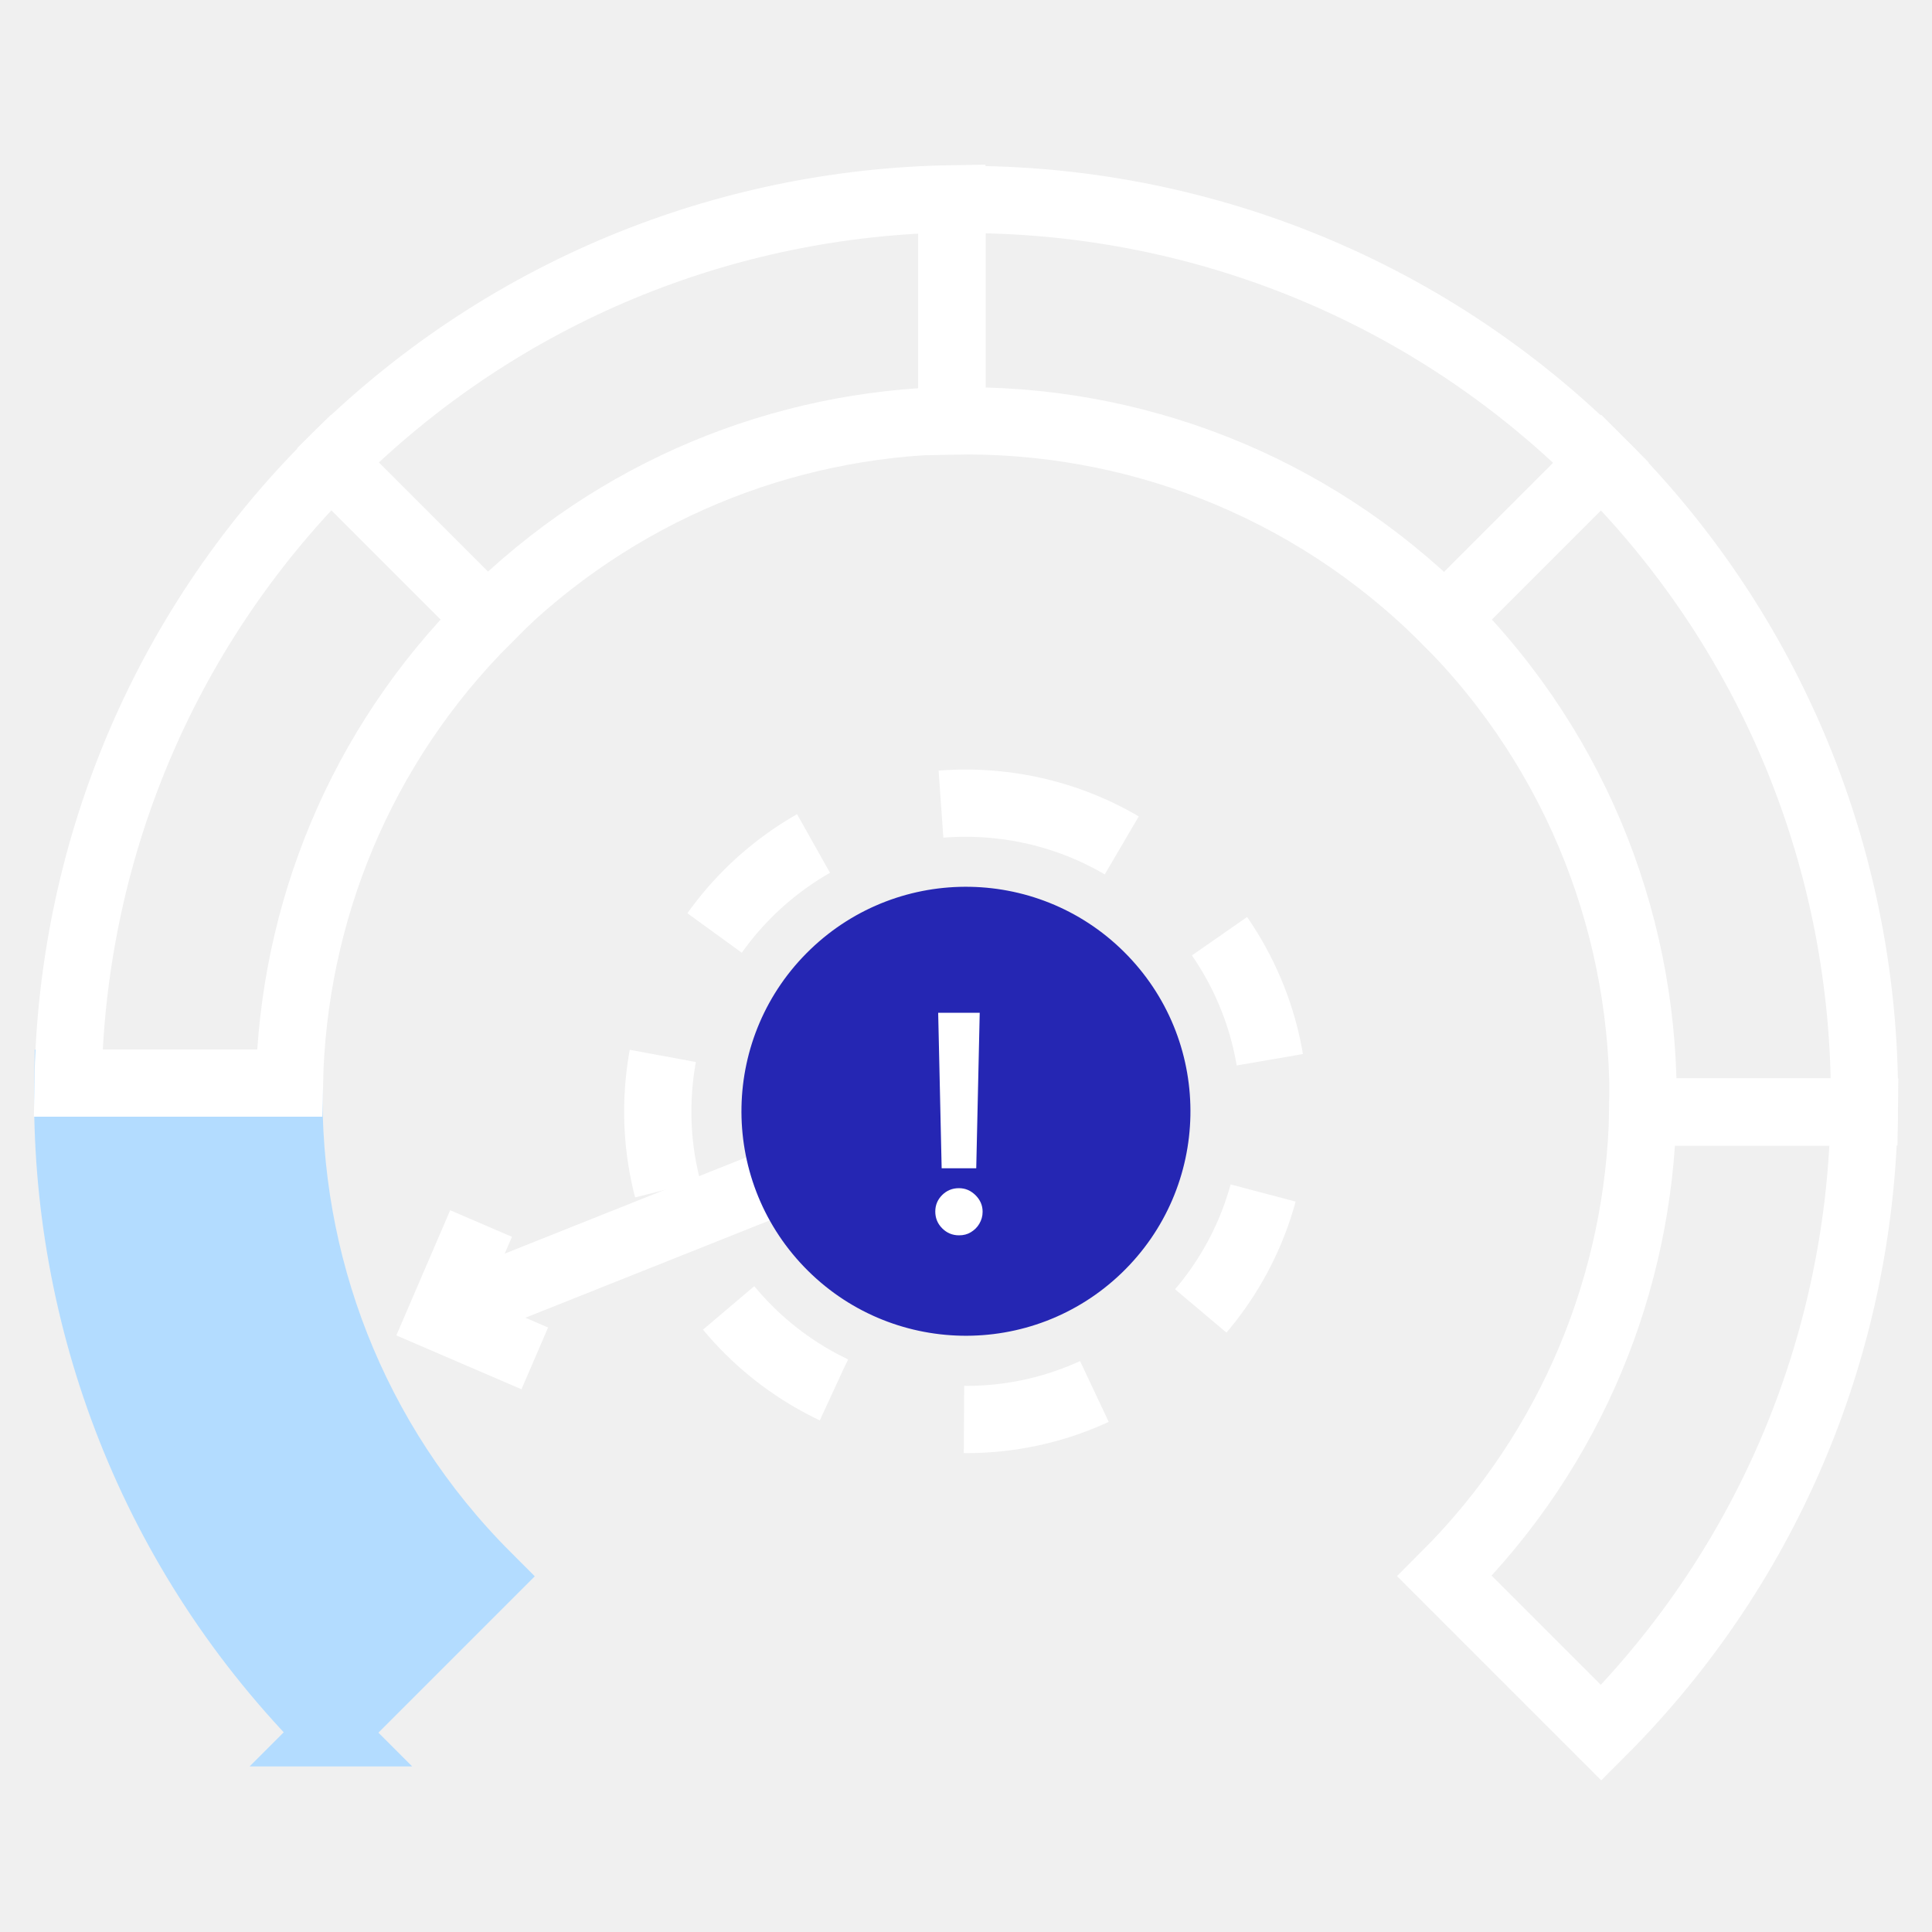
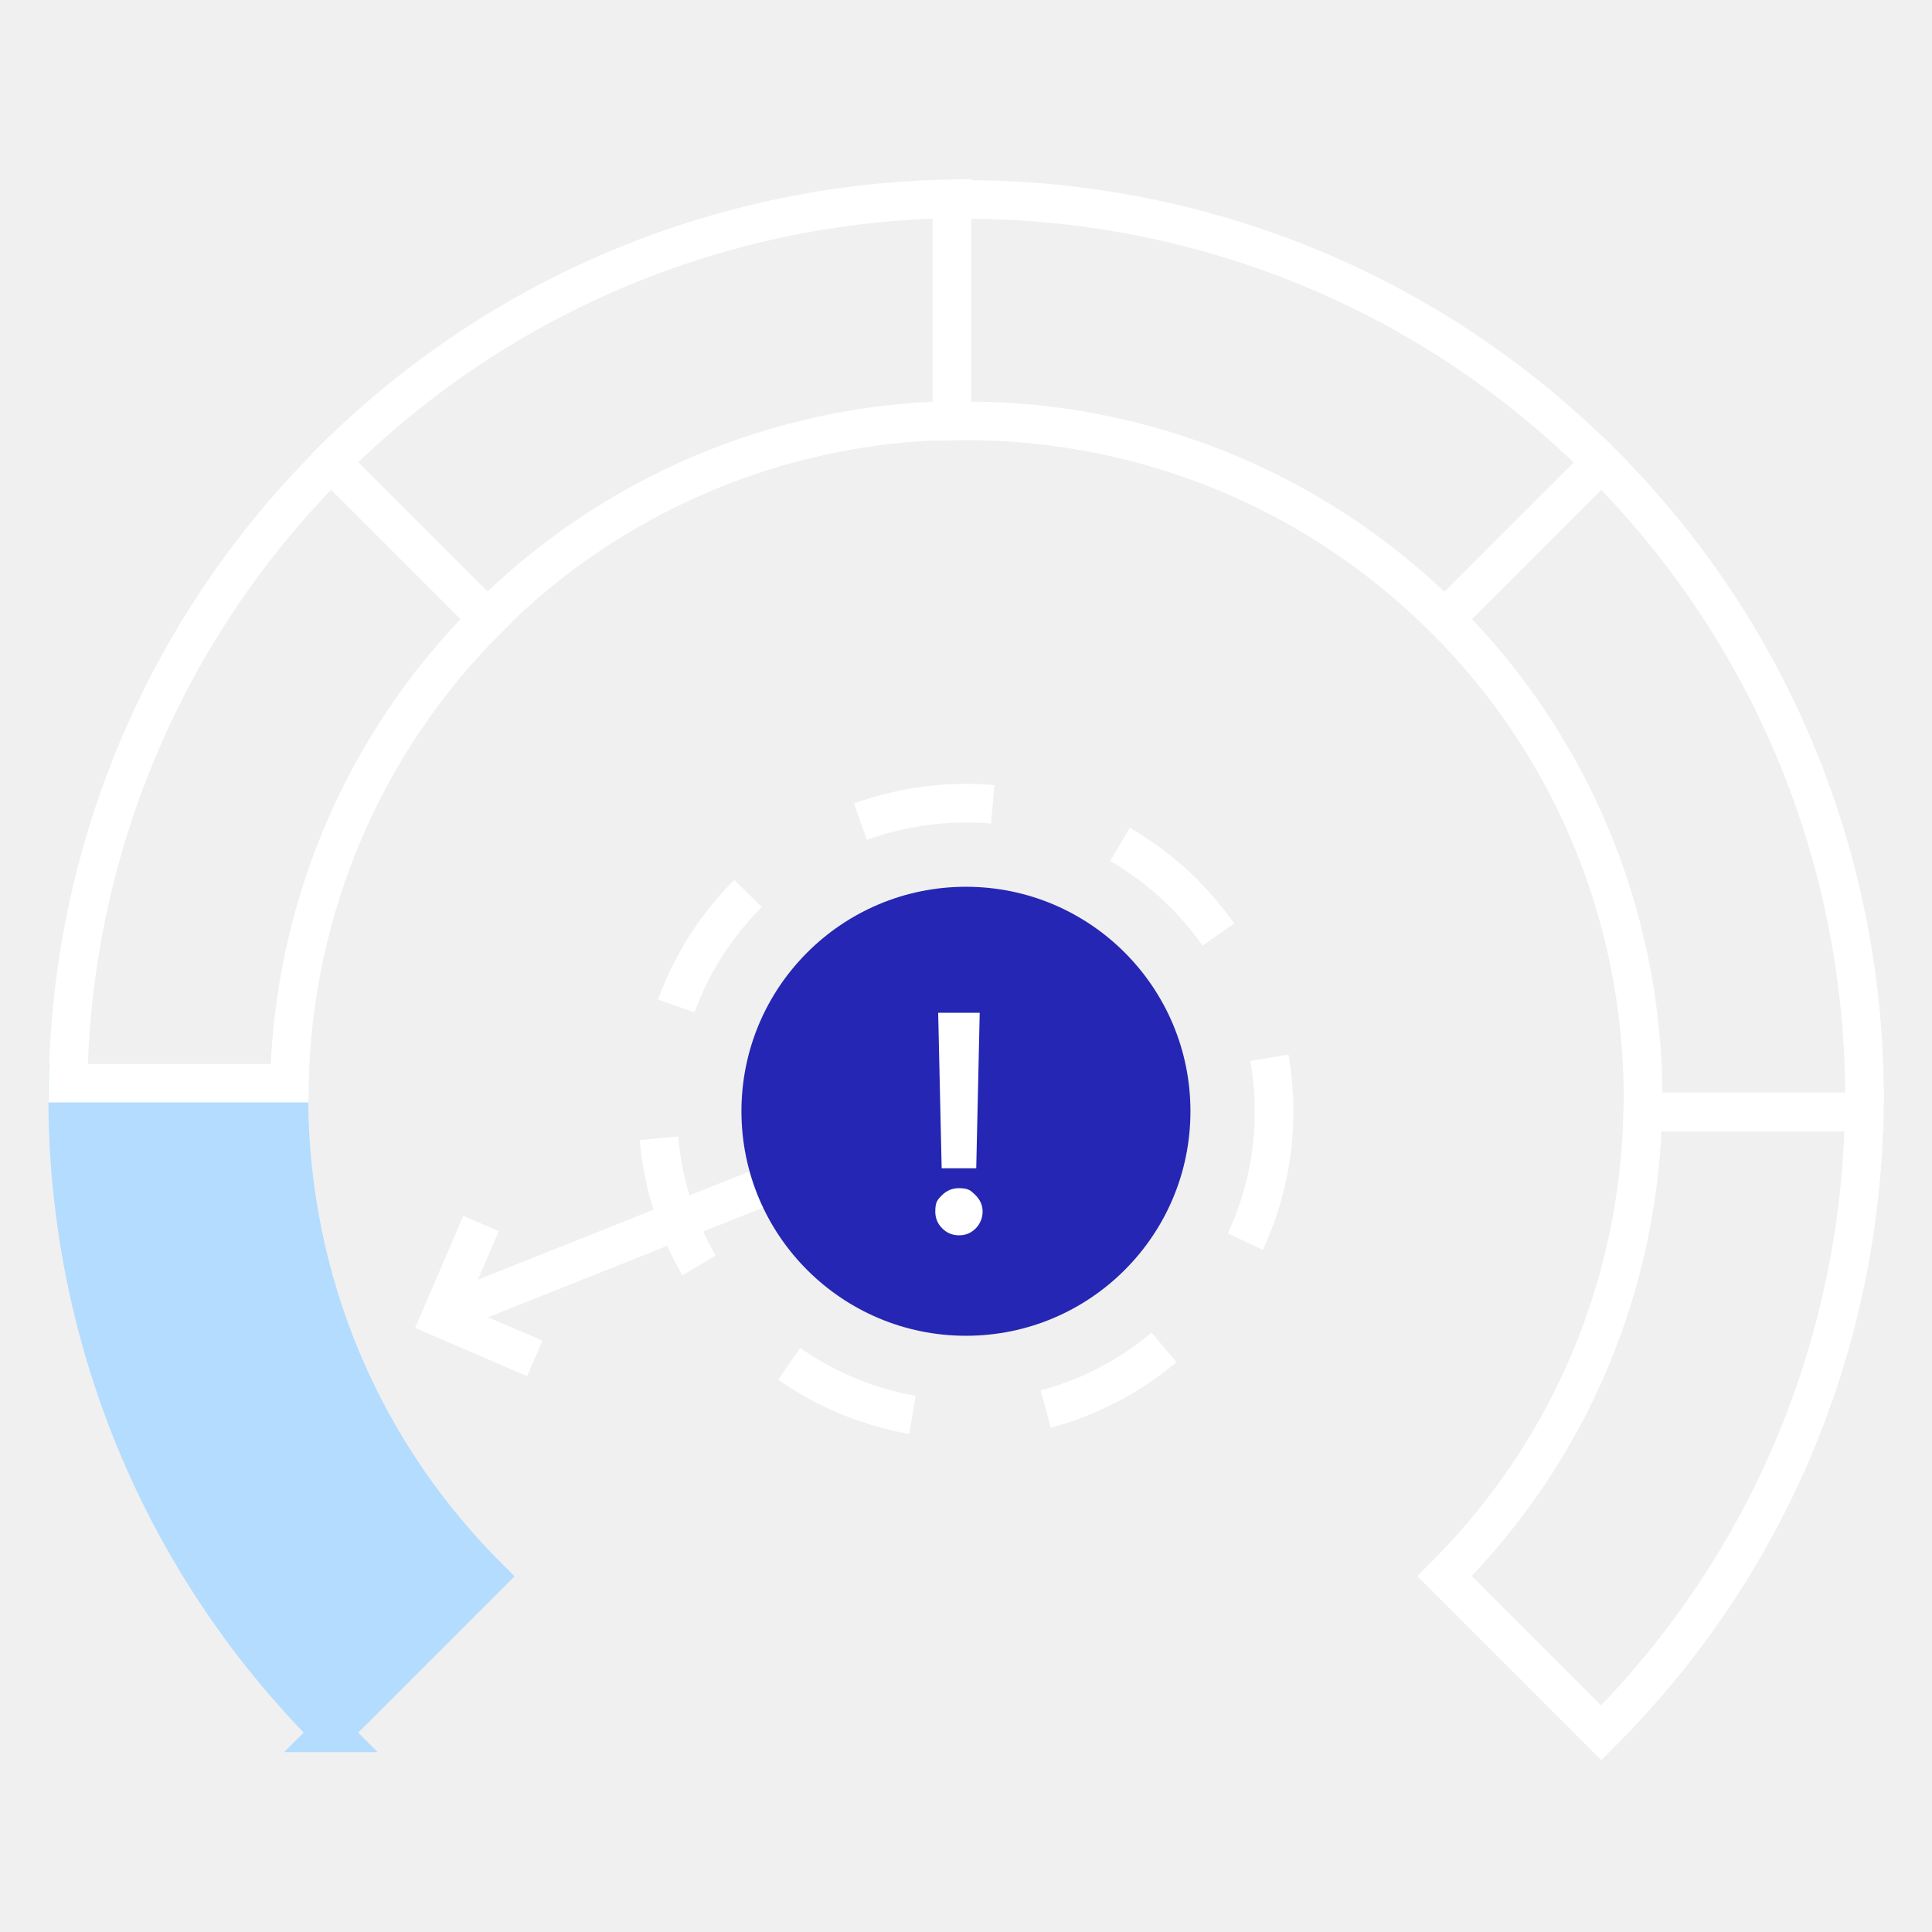
- <svg xmlns="http://www.w3.org/2000/svg" id="Layer_1" data-name="Layer 1" viewBox="0 0 100 100">
+ <svg xmlns="http://www.w3.org/2000/svg" data-tags="icons, reducing, risk1" id="Layer_1" version="1.1" viewBox="0 0 100 100">
  <defs>
-     <style>.cls-1,.cls-2,.cls-3{stroke-width:3.48px}.cls-1,.cls-2,.cls-4{fill:none;stroke:#fff}.cls-1,.cls-3{stroke-miterlimit:10}.cls-5{fill:#fff}.cls-3{fill:#b3dcff;stroke:#b3dcff}.cls-6{fill:#2526b3}.cls-4{stroke-dasharray:6.96 6.96;stroke-miterlimit:4;stroke-width:3.48px}</style>
+     <style>.st0{fill:#b3dcff;stroke:#b3dcff}.st0,.st1,.st2,.st3{stroke-width:2px}.st0,.st3{stroke-miterlimit:10}.st4{fill:#fff}.st1,.st2,.st3{fill:none;stroke:#fff}.st2{stroke-dasharray:6.96 6.96;stroke-miterlimit:4}.st5{fill:#2526b3}</style>
  </defs>
-   <circle class="cls-4" cx="50" cy="57.52" r="15.95" transform="translate(-11.95 101.92) rotate(-84.63)" />
-   <path class="cls-3" d="M17.12,89.69l8.1-8.1c-7.03-7.03-10.44-16.3-10.26-25.52H3.51c-.19,12.14,4.34,24.35,13.62,33.62Z" />
-   <path class="cls-1" d="M3.52,56.06h11.46c.19-8.72,3.61-17.38,10.26-24.02l-8.11-8.11C8.24,32.81,3.7,44.41,3.52,56.06Z" />
-   <path class="cls-1" d="M17.13,23.92l8.1,8.1c6.66-6.66,15.33-10.08,24.04-10.26v-11.47c-11.65.19-23.25,4.73-32.14,13.62Z" />
-   <path class="cls-1" d="M49.27,10.33v11.46c9.22-.19,18.48,3.23,25.51,10.25l8.1-8.1c-9.26-9.26-21.46-13.79-33.61-13.61Z" />
-   <path class="cls-1" d="M82.88,23.93l-8.1,8.1c7.03,7.03,10.44,16.3,10.26,25.52h11.46c.19-12.14-4.34-24.35-13.62-33.62Z" />
-   <path class="cls-1" d="M96.49,57.56h-11.46c-.19,8.72-3.61,17.38-10.26,24.02l8.11,8.11c8.89-8.89,13.42-20.48,13.61-32.13Z" />
-   <path class="cls-2" d="M43.41,59.87l-20.7,8.25" />
-   <path class="cls-2" d="M24.9,63.33l-2.1,4.88,4.88,2.1" />
-   <circle class="cls-6" cx="50" cy="57.52" r="11.62" transform="translate(-25.91 50.69) rotate(-43.86)" />
-   <path class="cls-5" d="M48.76,61.86c.24-.24.53-.36.87-.36s.61.12.86.36c.24.24.37.52.37.86,0,.23-.06.43-.17.62-.11.19-.26.33-.44.44-.18.11-.38.16-.61.16-.34,0-.63-.12-.87-.36-.24-.24-.36-.53-.36-.87s.12-.62.36-.86ZM50.71,52.42l-.18,8.05h-1.79l-.18-8.05h2.15Z" />
+   <circle class="st2" cx="49.997" cy="57.523" r="15.95" />
+   <path class="st0" d="M17.12,89.69l8.1-8.1c-7.03-7.03-10.44-16.3-10.26-25.52H3.51c-.19,12.14,4.34,24.35,13.62,33.62h-.01Z" />
+   <path class="st3" d="M3.52,56.06h11.46c.19-8.72,3.61-17.38,10.26-24.02l-8.11-8.11C8.24,32.81,3.7,44.41,3.52,56.06ZM17.13,23.92l8.1,8.1c6.383-6.403,15.001-10.081,24.04-10.26v-11.47c-11.65.19-23.25,4.73-32.14,13.62l-0.0.01ZM49.27,10.33v11.46c9.22-.19,18.48,3.23,25.51,10.25l8.1-8.1c-9.26-9.26-21.46-13.79-33.61-13.61Z" />
+   <path class="st3" d="M82.88,23.93l-8.1,8.1c7.03,7.03,10.44,16.3,10.26,25.52h11.46c.19-12.14-4.34-24.35-13.62-33.62ZM96.49,57.56h-11.46c-.19,8.72-3.61,17.38-10.26,24.02l8.11,8.11c8.89-8.89,13.42-20.48,13.61-32.13Z" />
+   <path class="st1" d="M43.41,59.87l-20.7,8.25M24.9,63.33l-2.1,4.88,4.88,2.1" />
+   <circle class="st5" cx="49.997" cy="57.519" r="11.62" />
+   <path class="st4" d="M48.76,61.86c.24-.24.53-.36.87-.36.51,0,.61.12.86.36.24.24.37.52.37.86-.002.436-.234.839-.61,1.06-.18.11-.38.16-.61.16-.34,0-.63-.12-.87-.36-.24-.24-.36-.53-.36-.87,0-.51.12-.62.36-.86l-.01.01ZM50.71,52.42l-.18,8.05h-1.79l-.18-8.05h2.15Z" />
</svg>
